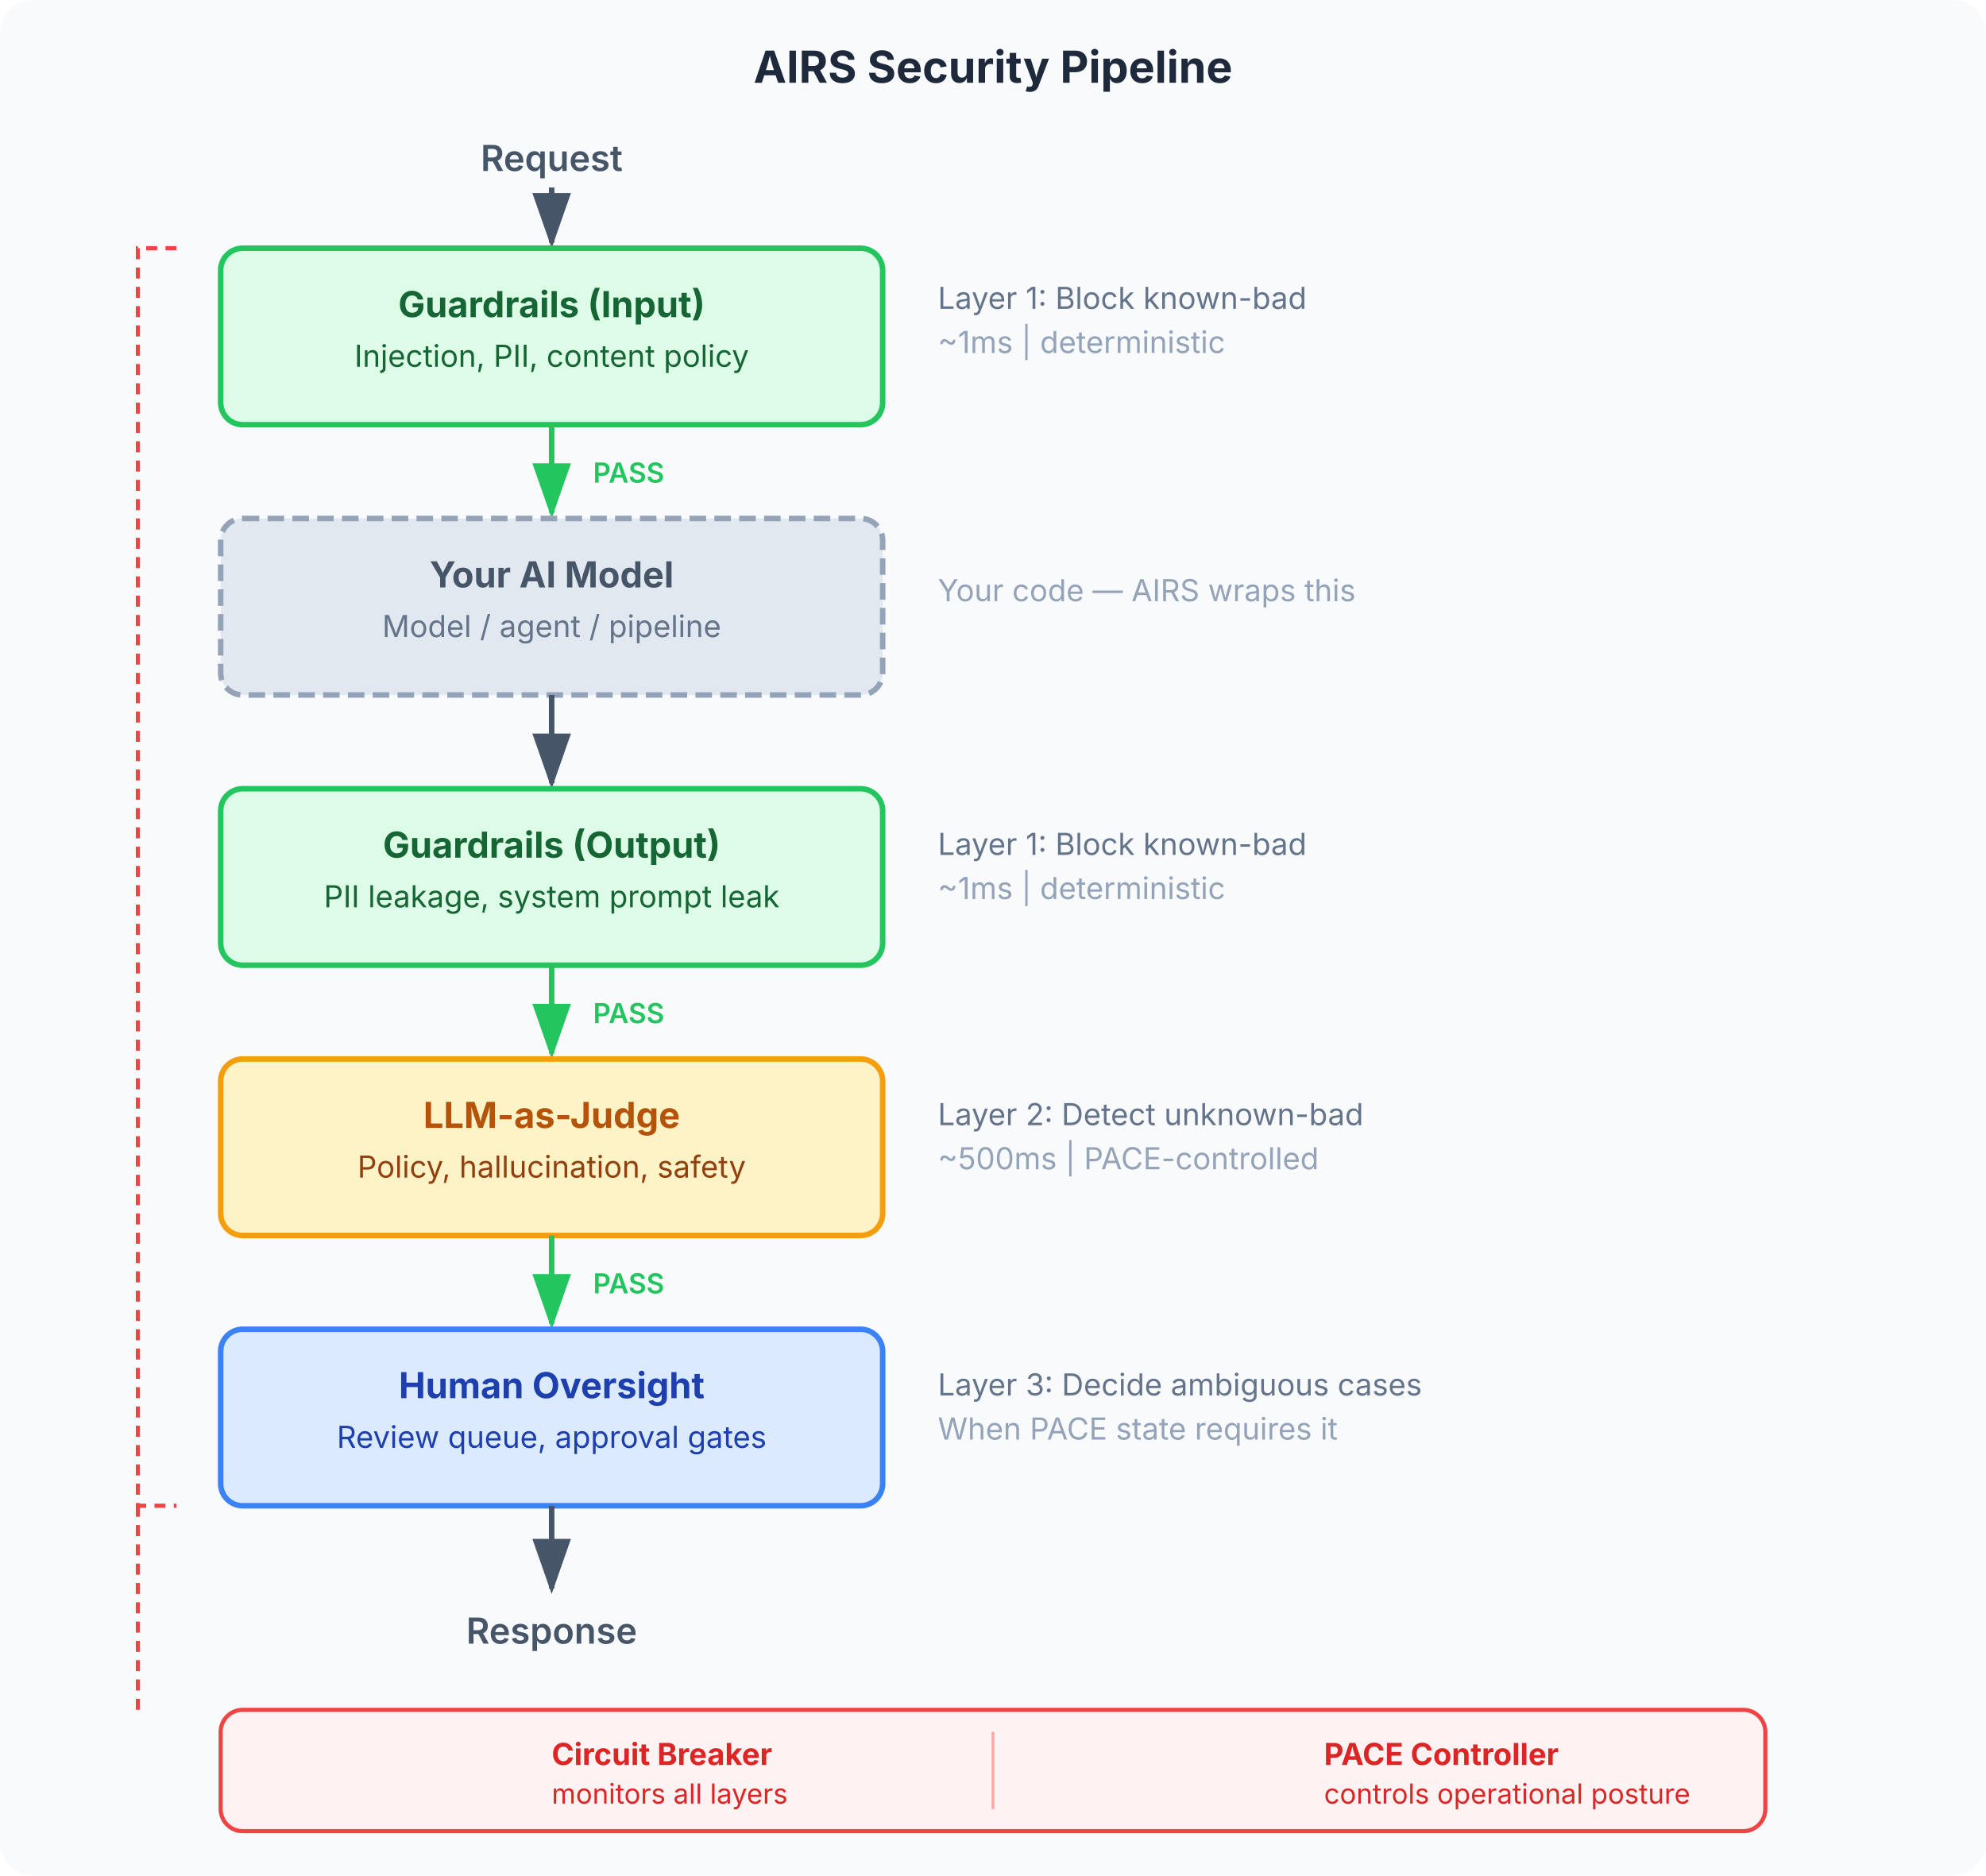
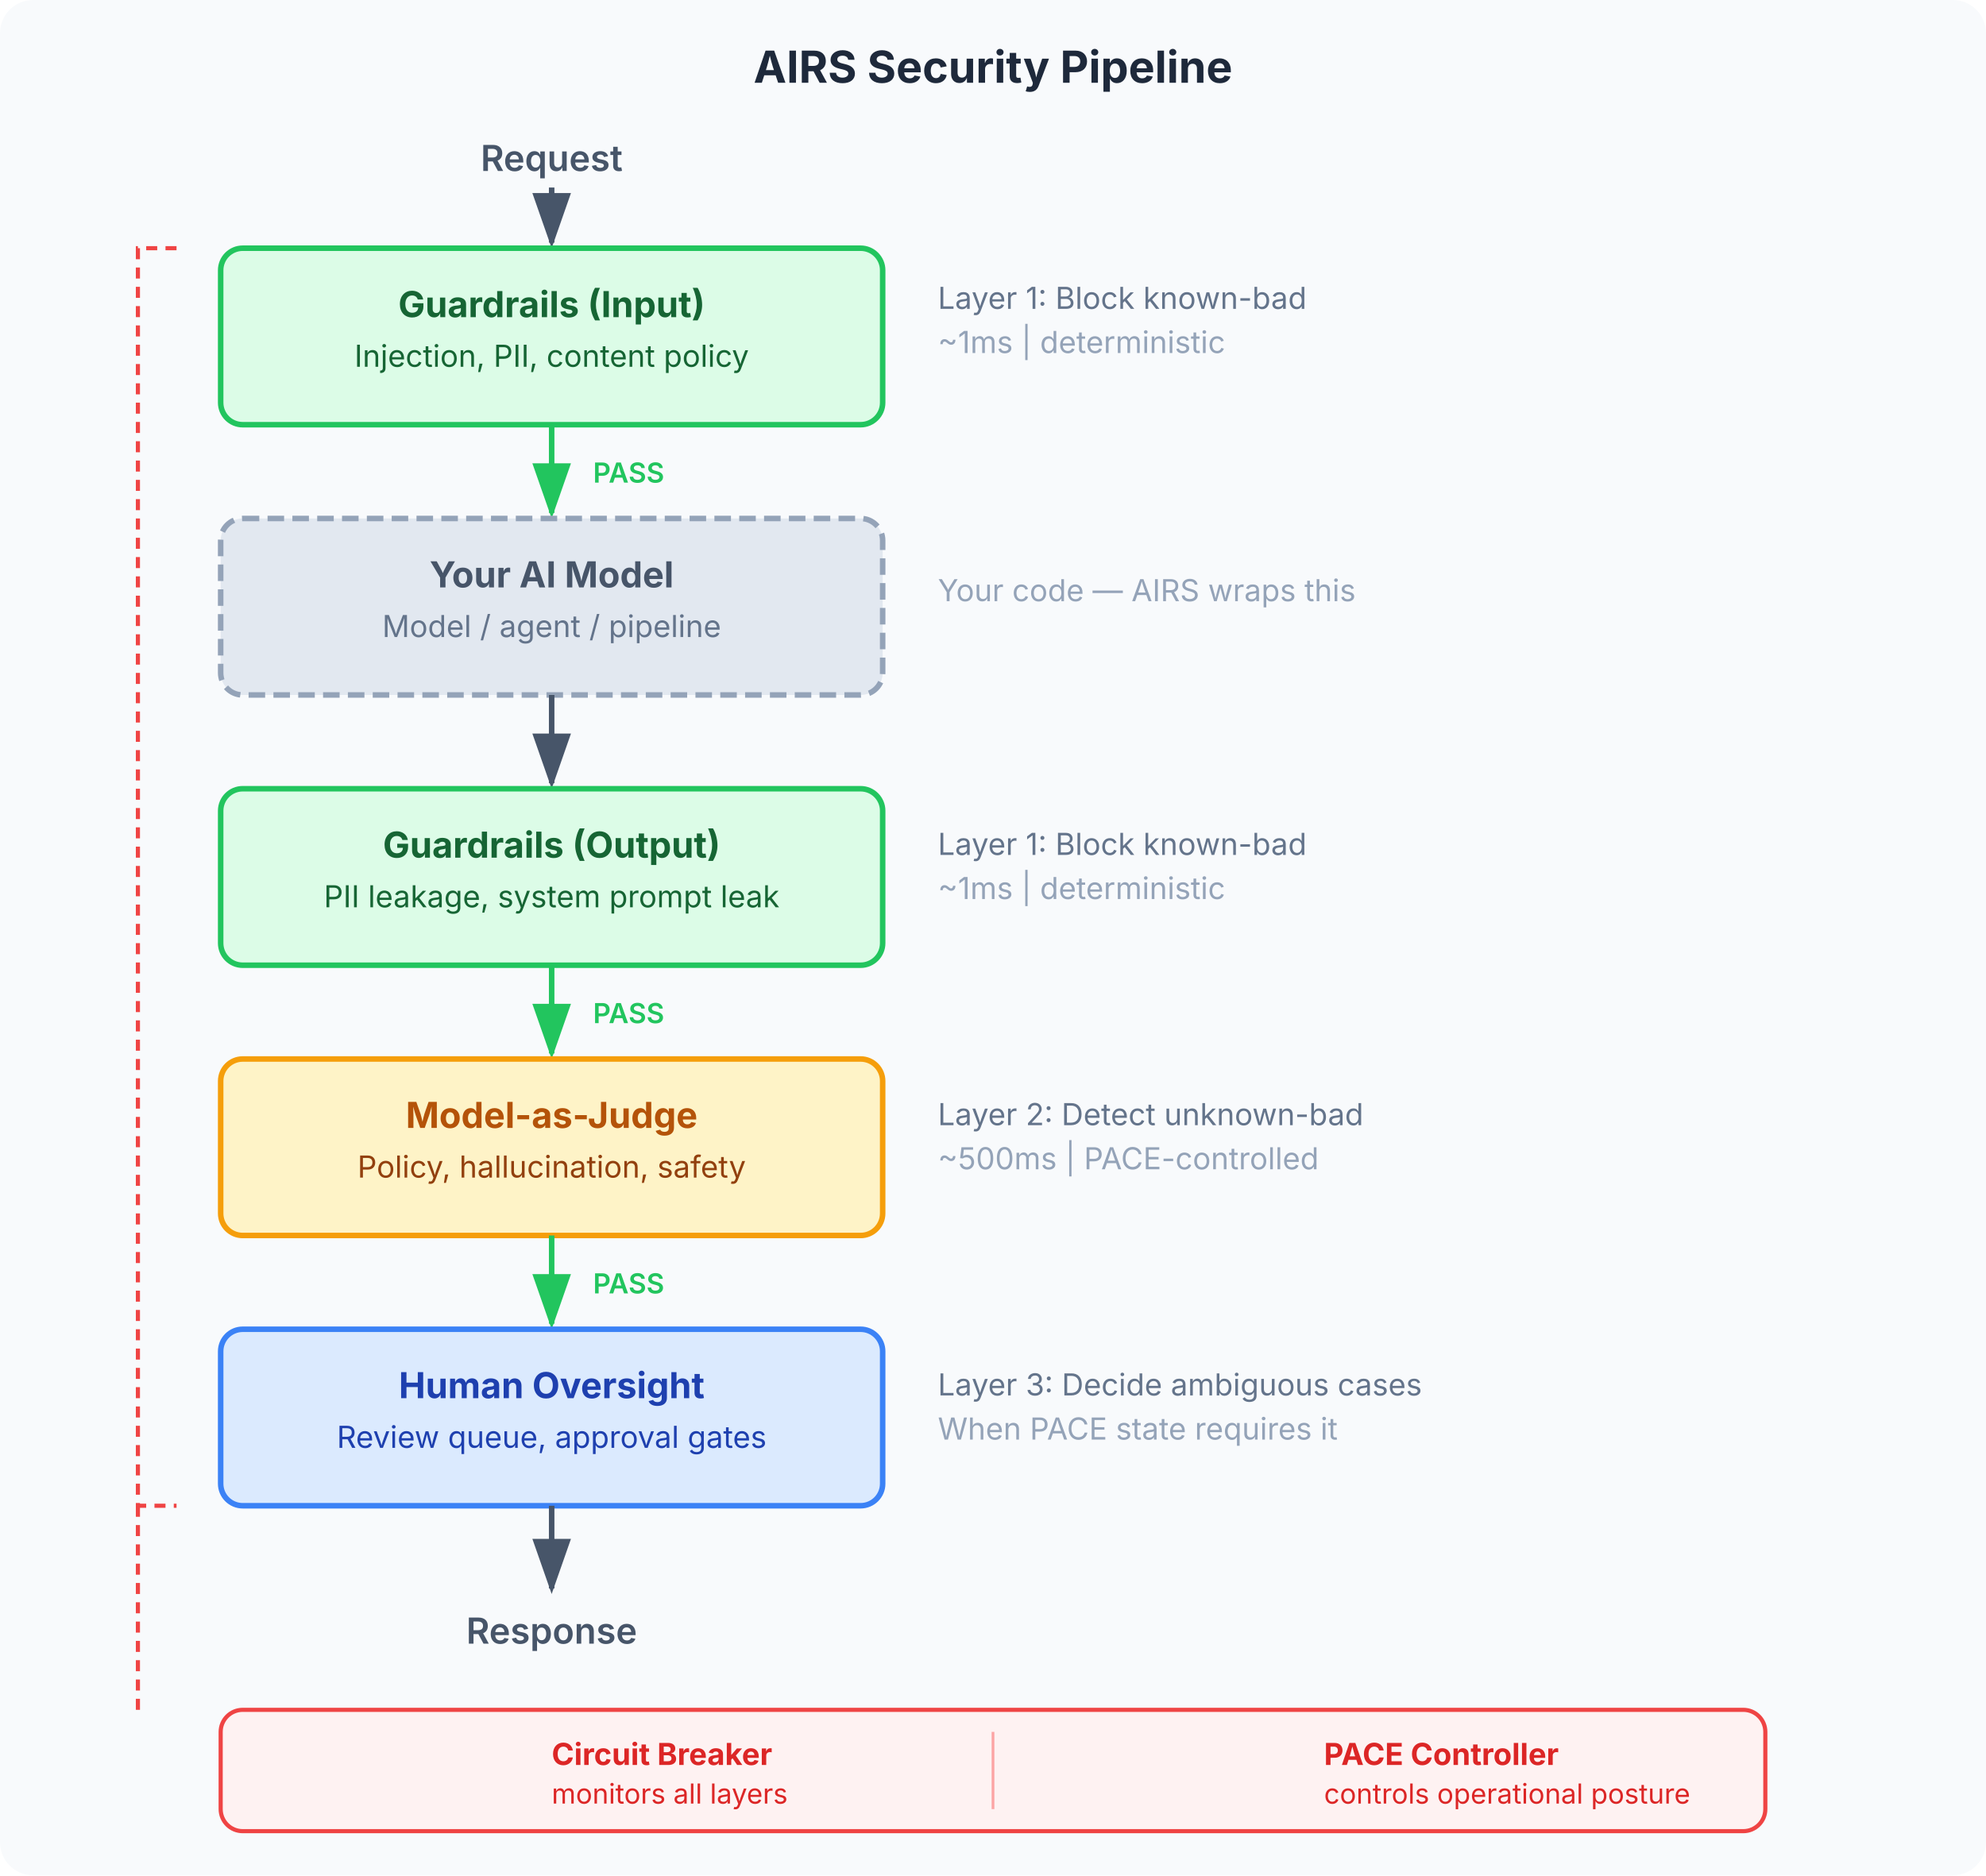
<svg xmlns="http://www.w3.org/2000/svg" width="720" height="680" viewBox="0 0 720 680">
  <defs>
    <marker id="arrow" markerWidth="10" markerHeight="7" refX="9" refY="3.5" orient="auto">
      <polygon points="0 0, 10 3.5, 0 7" fill="#475569" />
    </marker>
    <marker id="arrow-green" markerWidth="10" markerHeight="7" refX="9" refY="3.5" orient="auto">
      <polygon points="0 0, 10 3.5, 0 7" fill="#22c55e" />
    </marker>
  </defs>
  <rect width="720" height="680" fill="#f8fafc" rx="12" />
  <text x="360" y="30" font-family="Inter, Arial, sans-serif" font-size="16" font-weight="bold" fill="#1e293b" text-anchor="middle">AIRS Security Pipeline</text>
  <text x="200" y="62" font-family="Inter, Arial, sans-serif" font-size="13" font-weight="600" fill="#475569" text-anchor="middle">Request</text>
  <line x1="200" y1="68" x2="200" y2="88" stroke="#475569" stroke-width="2" marker-end="url(#arrow)" />
  <rect x="80" y="90" width="240" height="64" rx="8" fill="#dcfce7" stroke="#22c55e" stroke-width="2" />
  <text x="200" y="115" font-family="Inter, Arial, sans-serif" font-size="13" font-weight="bold" fill="#166534" text-anchor="middle">Guardrails (Input)</text>
  <text x="200" y="133" font-family="Inter, Arial, sans-serif" font-size="11" fill="#166534" text-anchor="middle">Injection, PII, content policy</text>
  <text x="340" y="112" font-family="Inter, Arial, sans-serif" font-size="11" fill="#64748b">Layer 1: Block known-bad</text>
  <text x="340" y="128" font-family="Inter, Arial, sans-serif" font-size="11" fill="#94a3b8">~1ms  |  deterministic</text>
  <line x1="200" y1="154" x2="200" y2="186" stroke="#22c55e" stroke-width="2" marker-end="url(#arrow-green)" />
  <text x="215" y="175" font-family="Inter, Arial, sans-serif" font-size="10" font-weight="600" fill="#22c55e">PASS</text>
  <rect x="80" y="188" width="240" height="64" rx="8" fill="#e2e8f0" stroke="#94a3b8" stroke-width="2" stroke-dasharray="6,3" />
  <text x="200" y="213" font-family="Inter, Arial, sans-serif" font-size="13" font-weight="bold" fill="#475569" text-anchor="middle">Your AI Model</text>
  <text x="200" y="231" font-family="Inter, Arial, sans-serif" font-size="11" fill="#64748b" text-anchor="middle">Model / agent / pipeline</text>
  <text x="340" y="218" font-family="Inter, Arial, sans-serif" font-size="11" fill="#94a3b8">Your code — AIRS wraps this</text>
  <line x1="200" y1="252" x2="200" y2="284" stroke="#475569" stroke-width="2" marker-end="url(#arrow)" />
  <rect x="80" y="286" width="240" height="64" rx="8" fill="#dcfce7" stroke="#22c55e" stroke-width="2" />
  <text x="200" y="311" font-family="Inter, Arial, sans-serif" font-size="13" font-weight="bold" fill="#166534" text-anchor="middle">Guardrails (Output)</text>
  <text x="200" y="329" font-family="Inter, Arial, sans-serif" font-size="11" fill="#166534" text-anchor="middle">PII leakage, system prompt leak</text>
  <text x="340" y="310" font-family="Inter, Arial, sans-serif" font-size="11" fill="#64748b">Layer 1: Block known-bad</text>
  <text x="340" y="326" font-family="Inter, Arial, sans-serif" font-size="11" fill="#94a3b8">~1ms  |  deterministic</text>
  <line x1="200" y1="350" x2="200" y2="382" stroke="#22c55e" stroke-width="2" marker-end="url(#arrow-green)" />
  <text x="215" y="371" font-family="Inter, Arial, sans-serif" font-size="10" font-weight="600" fill="#22c55e">PASS</text>
  <rect x="80" y="384" width="240" height="64" rx="8" fill="#fef3c7" stroke="#f59e0b" stroke-width="2" />
-   <text x="200" y="409" font-family="Inter, Arial, sans-serif" font-size="13" font-weight="bold" fill="#b45309" text-anchor="middle">LLM-as-Judge</text>
+   <text x="200" y="409" font-family="Inter, Arial, sans-serif" font-size="13" font-weight="bold" fill="#b45309" text-anchor="middle">Model-as-Judge</text>
  <text x="200" y="427" font-family="Inter, Arial, sans-serif" font-size="11" fill="#92400e" text-anchor="middle">Policy, hallucination, safety</text>
  <text x="340" y="408" font-family="Inter, Arial, sans-serif" font-size="11" fill="#64748b">Layer 2: Detect unknown-bad</text>
  <text x="340" y="424" font-family="Inter, Arial, sans-serif" font-size="11" fill="#94a3b8">~500ms  |  PACE-controlled</text>
  <line x1="200" y1="448" x2="200" y2="480" stroke="#22c55e" stroke-width="2" marker-end="url(#arrow-green)" />
  <text x="215" y="469" font-family="Inter, Arial, sans-serif" font-size="10" font-weight="600" fill="#22c55e">PASS</text>
  <rect x="80" y="482" width="240" height="64" rx="8" fill="#dbeafe" stroke="#3b82f6" stroke-width="2" />
  <text x="200" y="507" font-family="Inter, Arial, sans-serif" font-size="13" font-weight="bold" fill="#1e40af" text-anchor="middle">Human Oversight</text>
  <text x="200" y="525" font-family="Inter, Arial, sans-serif" font-size="11" fill="#1e40af" text-anchor="middle">Review queue, approval gates</text>
  <text x="340" y="506" font-family="Inter, Arial, sans-serif" font-size="11" fill="#64748b">Layer 3: Decide ambiguous cases</text>
  <text x="340" y="522" font-family="Inter, Arial, sans-serif" font-size="11" fill="#94a3b8">When PACE state requires it</text>
  <line x1="200" y1="546" x2="200" y2="576" stroke="#475569" stroke-width="2" marker-end="url(#arrow)" />
  <text x="200" y="596" font-family="Inter, Arial, sans-serif" font-size="13" font-weight="600" fill="#475569" text-anchor="middle">Response</text>
  <rect x="80" y="620" width="560" height="44" rx="8" fill="#fef2f2" stroke="#ef4444" stroke-width="1.5" />
  <text x="200" y="640" font-family="Inter, Arial, sans-serif" font-size="11" font-weight="bold" fill="#dc2626">Circuit Breaker</text>
  <text x="200" y="654" font-family="Inter, Arial, sans-serif" font-size="10" fill="#dc2626">monitors all layers</text>
  <line x1="360" y1="628" x2="360" y2="656" stroke="#fca5a5" stroke-width="1" />
  <text x="480" y="640" font-family="Inter, Arial, sans-serif" font-size="11" font-weight="bold" fill="#dc2626">PACE Controller</text>
  <text x="480" y="654" font-family="Inter, Arial, sans-serif" font-size="10" fill="#dc2626">controls operational posture</text>
  <path d="M 64 90 L 50 90 L 50 546 L 64 546" stroke="#ef4444" stroke-width="1.5" fill="none" stroke-dasharray="4,3" />
  <line x1="50" y1="546" x2="50" y2="620" stroke="#ef4444" stroke-width="1.5" stroke-dasharray="4,3" />
</svg>
